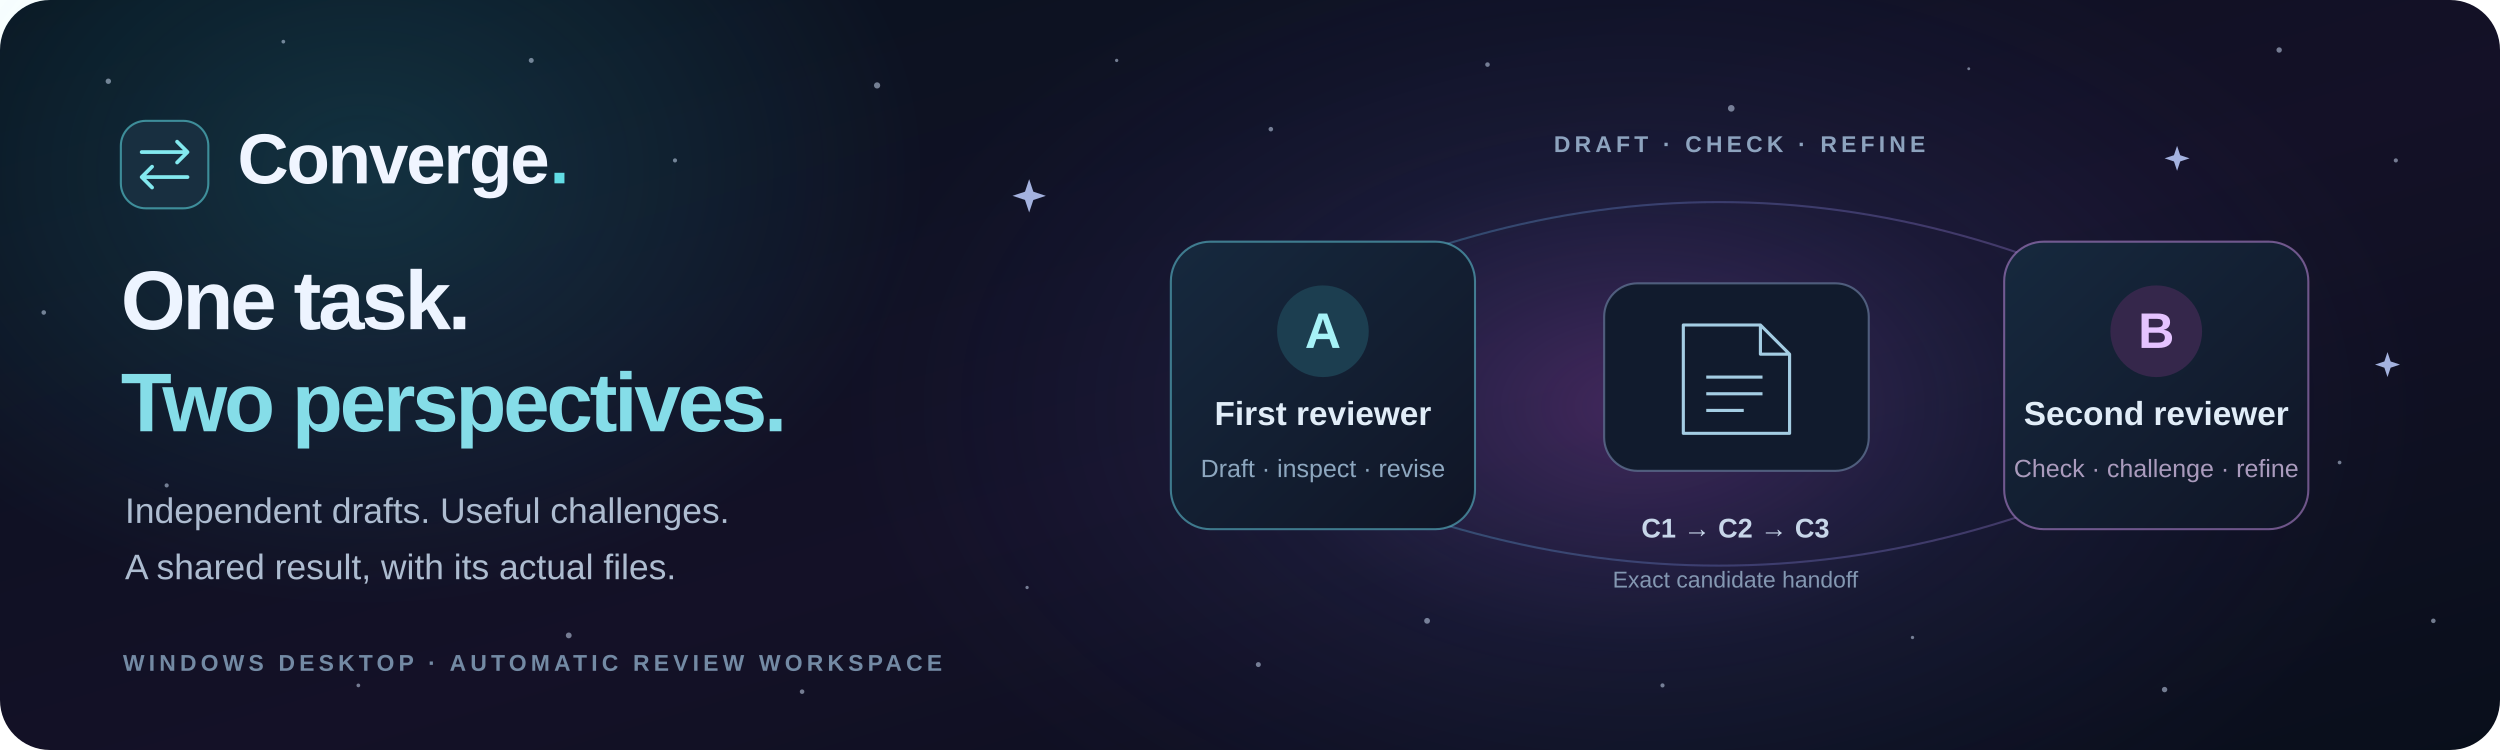
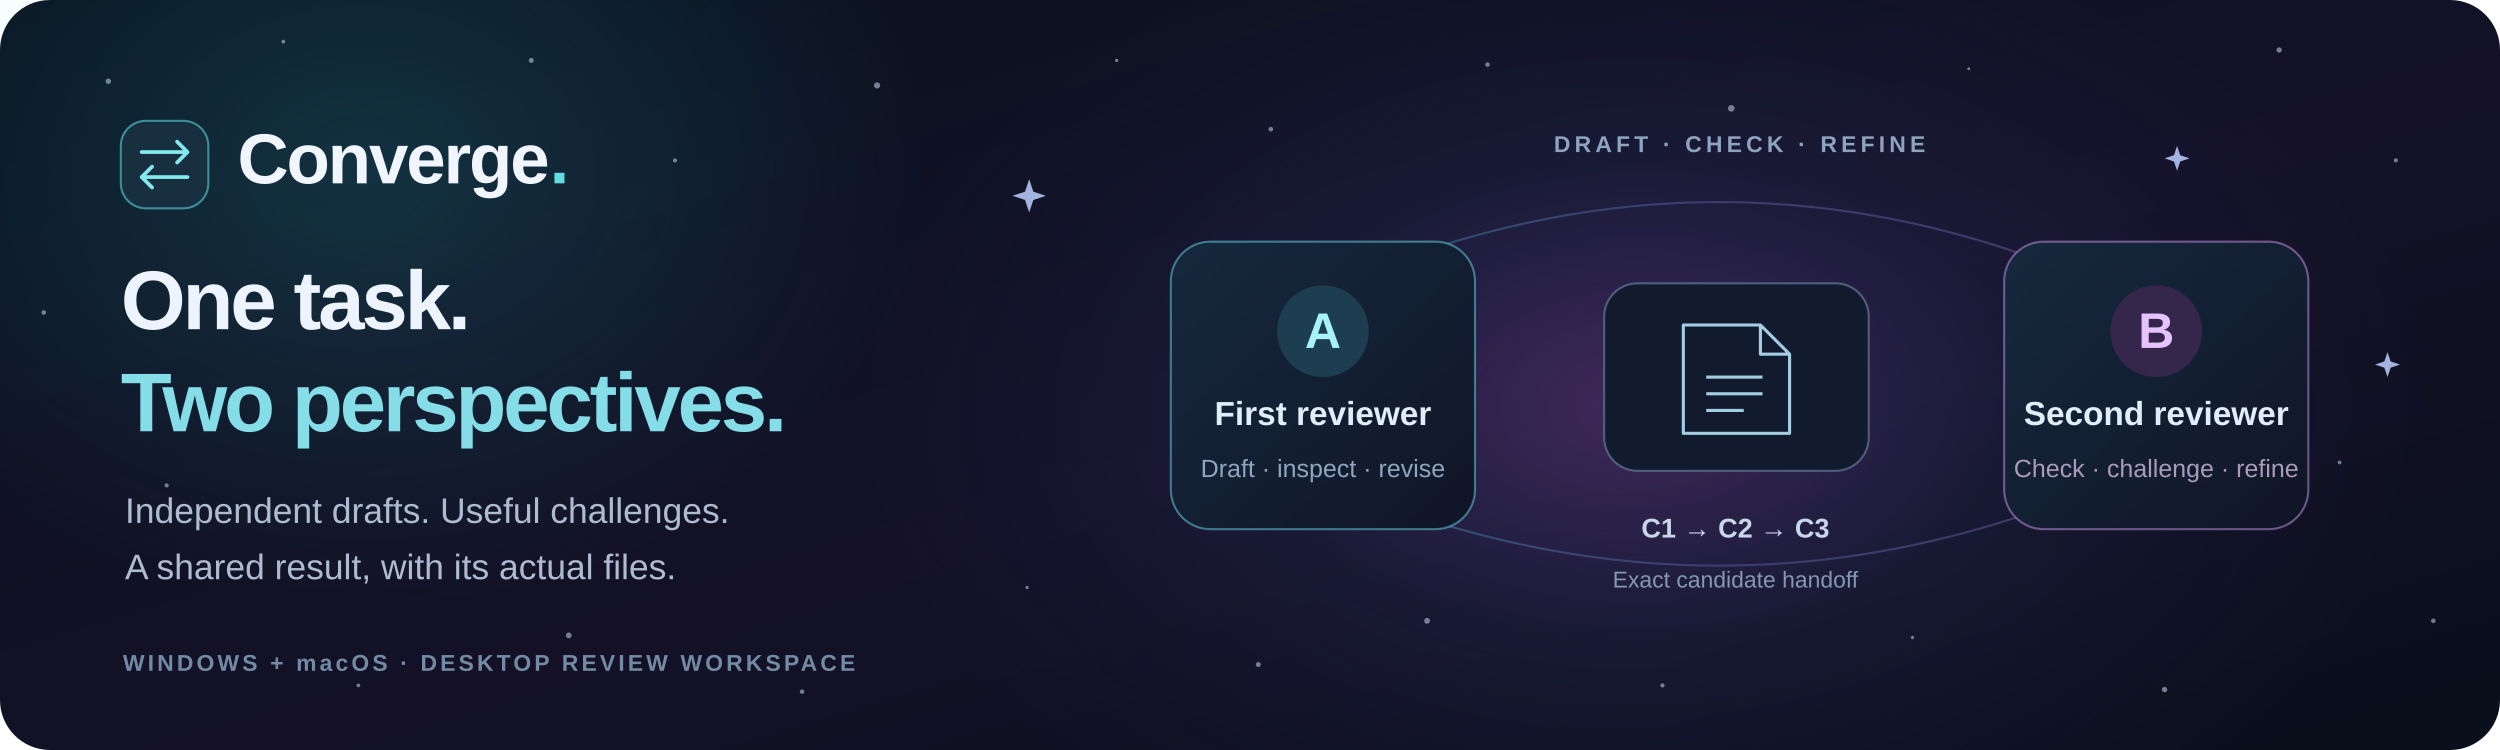
<svg xmlns="http://www.w3.org/2000/svg" width="1200" height="360" viewBox="0 0 1200 360" role="img" aria-labelledby="title description">
  <defs>
    <linearGradient id="space" x1="0" y1="0" x2="1" y2="1">
      <stop stop-color="#08121e" />
      <stop offset=".55" stop-color="#141127" />
      <stop offset="1" stop-color="#090f1b" />
    </linearGradient>
    <radialGradient id="nebula">
      <stop stop-color="#aa57cf" stop-opacity=".32" />
      <stop offset=".48" stop-color="#5e68c9" stop-opacity=".1" />
      <stop offset="1" stop-color="#3b41a2" stop-opacity="0" />
    </radialGradient>
    <radialGradient id="cyan">
      <stop stop-color="#39d9e6" stop-opacity=".16" />
      <stop offset="1" stop-color="#39d9e6" stop-opacity="0" />
    </radialGradient>
    <linearGradient id="line">
      <stop stop-color="#4adee7" />
      <stop offset=".5" stop-color="#7d88e3" />
      <stop offset="1" stop-color="#c08ae9" />
    </linearGradient>
    <linearGradient id="glass" x1="0" y1="0" x2="1" y2="1">
      <stop stop-color="#16293e" />
      <stop offset="1" stop-color="#101526" />
    </linearGradient>
    <filter id="glow" x="-100%" y="-100%" width="300%" height="300%">
      <feGaussianBlur stdDeviation="5" />
    </filter>
  </defs>
  <rect width="1200" height="360" rx="24" fill="url(#space)" />
  <ellipse cx="786" cy="195" rx="385" ry="244" fill="url(#nebula)" />
  <ellipse cx="174" cy="82" rx="273" ry="211" fill="url(#cyan)" />
  <g fill="#d7e8ff" opacity=".5">
    <circle cx="52" cy="39" r="1.3" />
    <circle cx="136" cy="20" r=".9" />
    <circle cx="255" cy="29" r="1.2" />
    <circle cx="324" cy="77" r="1" />
    <circle cx="421" cy="41" r="1.5" />
    <circle cx="536" cy="29" r=".8" />
    <circle cx="610" cy="62" r="1.1" />
    <circle cx="714" cy="31" r="1.1" />
    <circle cx="831" cy="52" r="1.6" />
    <circle cx="945" cy="33" r=".7" />
    <circle cx="1094" cy="24" r="1.3" />
    <circle cx="1150" cy="77" r="1" />
    <circle cx="21" cy="150" r="1.1" />
    <circle cx="80" cy="233" r="1" />
    <circle cx="172" cy="329" r=".9" />
    <circle cx="273" cy="305" r="1.4" />
    <circle cx="385" cy="332" r="1.1" />
    <circle cx="493" cy="282" r=".8" />
    <circle cx="604" cy="319" r="1.2" />
    <circle cx="685" cy="298" r="1.4" />
    <circle cx="798" cy="329" r="1" />
    <circle cx="918" cy="306" r=".8" />
    <circle cx="1039" cy="331" r="1.3" />
    <circle cx="1168" cy="298" r="1.1" />
    <circle cx="1123" cy="222" r=".9" />
  </g>
  <g fill="#bdceff" opacity=".85">
    <path d="m494 86 2 6 6 2-6 2-2 6-2-6-6-2 6-2z" />
    <path d="m1045 70 1.5 4.5 4.5 1.5-4.5 1.5-1.5 4.5-1.5-4.5-4.5-1.5 4.5-1.5z" />
    <path d="m1146 169 1.5 4.5 4.5 1.5-4.5 1.5-1.5 4.5-1.5-4.5-4.5-1.5 4.5-1.5z" />
  </g>
  <g font-family="Segoe UI,Arial,sans-serif">
    <rect x="58" y="58" width="42" height="42" rx="12" fill="#182f40" stroke="#5bd1db" stroke-opacity=".6" />
    <path d="M68 73h22l-5-5m5 5-5 5M90 85H68l5 5m-5-5 5-5" stroke="#83e9ef" stroke-width="1.8" fill="none" stroke-linecap="round" stroke-linejoin="round" />
    <text x="114" y="88" fill="#f0f5ff" font-size="34" font-weight="700" letter-spacing="-1">Converge<tspan fill="#62dce4">.</tspan>
    </text>
    <text x="58" y="158" fill="#edf4ff" font-size="40" font-weight="650" letter-spacing="-1.5">One task.</text>
    <text x="58" y="207" fill="#85dde8" font-size="40" font-weight="650" letter-spacing="-1.5">Two perspectives.</text>
    <text x="60" y="251" fill="#adbcd0" font-size="17">Independent drafts. Useful challenges.</text>
    <text x="60" y="278" fill="#adbcd0" font-size="17">A shared result, with its actual files.</text>
-     <text x="59" y="322" fill="#738aa4" font-size="11" font-weight="600" letter-spacing="2">WINDOWS DESKTOP · AUTOMATIC REVIEW WORKSPACE</text>
+     <text x="59" y="322" fill="#738aa4" font-size="11" font-weight="600" letter-spacing="1.5">WINDOWS + macOS · DESKTOP REVIEW WORKSPACE</text>
    <path d="M592 161Q825 33 1058 161M592 210Q825 333 1058 210" stroke="url(#line)" stroke-opacity=".3" stroke-width="1" fill="none" />
    <path d="M669 181h303" stroke="url(#line)" stroke-width="2" opacity=".22" filter="url(#glow)" />
    <path d="M669 181h303" stroke="url(#line)" stroke-width="1" opacity=".6" />
    <g transform="translate(562 116)">
      <rect width="146" height="138" rx="19" fill="url(#glass)" stroke="#61c9d8" stroke-opacity=".55" />
      <circle cx="73" cy="43" r="22" fill="#1c3e50" />
      <text x="73" y="51" text-anchor="middle" fill="#a6f2f7" font-size="24" font-weight="600">A</text>
      <text x="73" y="88" text-anchor="middle" fill="#e1edf8" font-size="16" font-weight="600">First reviewer</text>
      <text x="73" y="113" text-anchor="middle" fill="#8da7bf" font-size="12">Draft · inspect · revise</text>
    </g>
    <g transform="translate(962 116)">
      <rect width="146" height="138" rx="19" fill="url(#glass)" stroke="#bc8bdb" stroke-opacity=".55" />
      <circle cx="73" cy="43" r="22" fill="#35274b" />
      <text x="73" y="51" text-anchor="middle" fill="#e5c3ff" font-size="24" font-weight="600">B</text>
      <text x="73" y="88" text-anchor="middle" fill="#e1edf8" font-size="16" font-weight="600">Second reviewer</text>
      <text x="73" y="113" text-anchor="middle" fill="#aa9bbd" font-size="12">Check · challenge · refine</text>
    </g>
    <g transform="translate(770 136)">
      <rect width="127" height="90" rx="16" fill="#111b2d" stroke="#66799a" stroke-opacity=".7" />
      <path d="M38 20h37l14 14v38H38zM75 20v14h14M49 45h27M49 53h27M49 61h18" fill="none" stroke="#a4cde3" stroke-width="1.5" stroke-linejoin="round" />
      <text x="63" y="122" text-anchor="middle" fill="#c7d6e9" font-size="13" font-weight="600">C1 → C2 → C3</text>
      <text x="63" y="146" text-anchor="middle" fill="#8498b2" font-size="11">Exact candidate handoff</text>
    </g>
    <text x="835" y="73" text-anchor="middle" fill="#8da3be" font-size="11" font-weight="600" letter-spacing="2">DRAFT · CHECK · REFINE</text>
  </g>
</svg>
